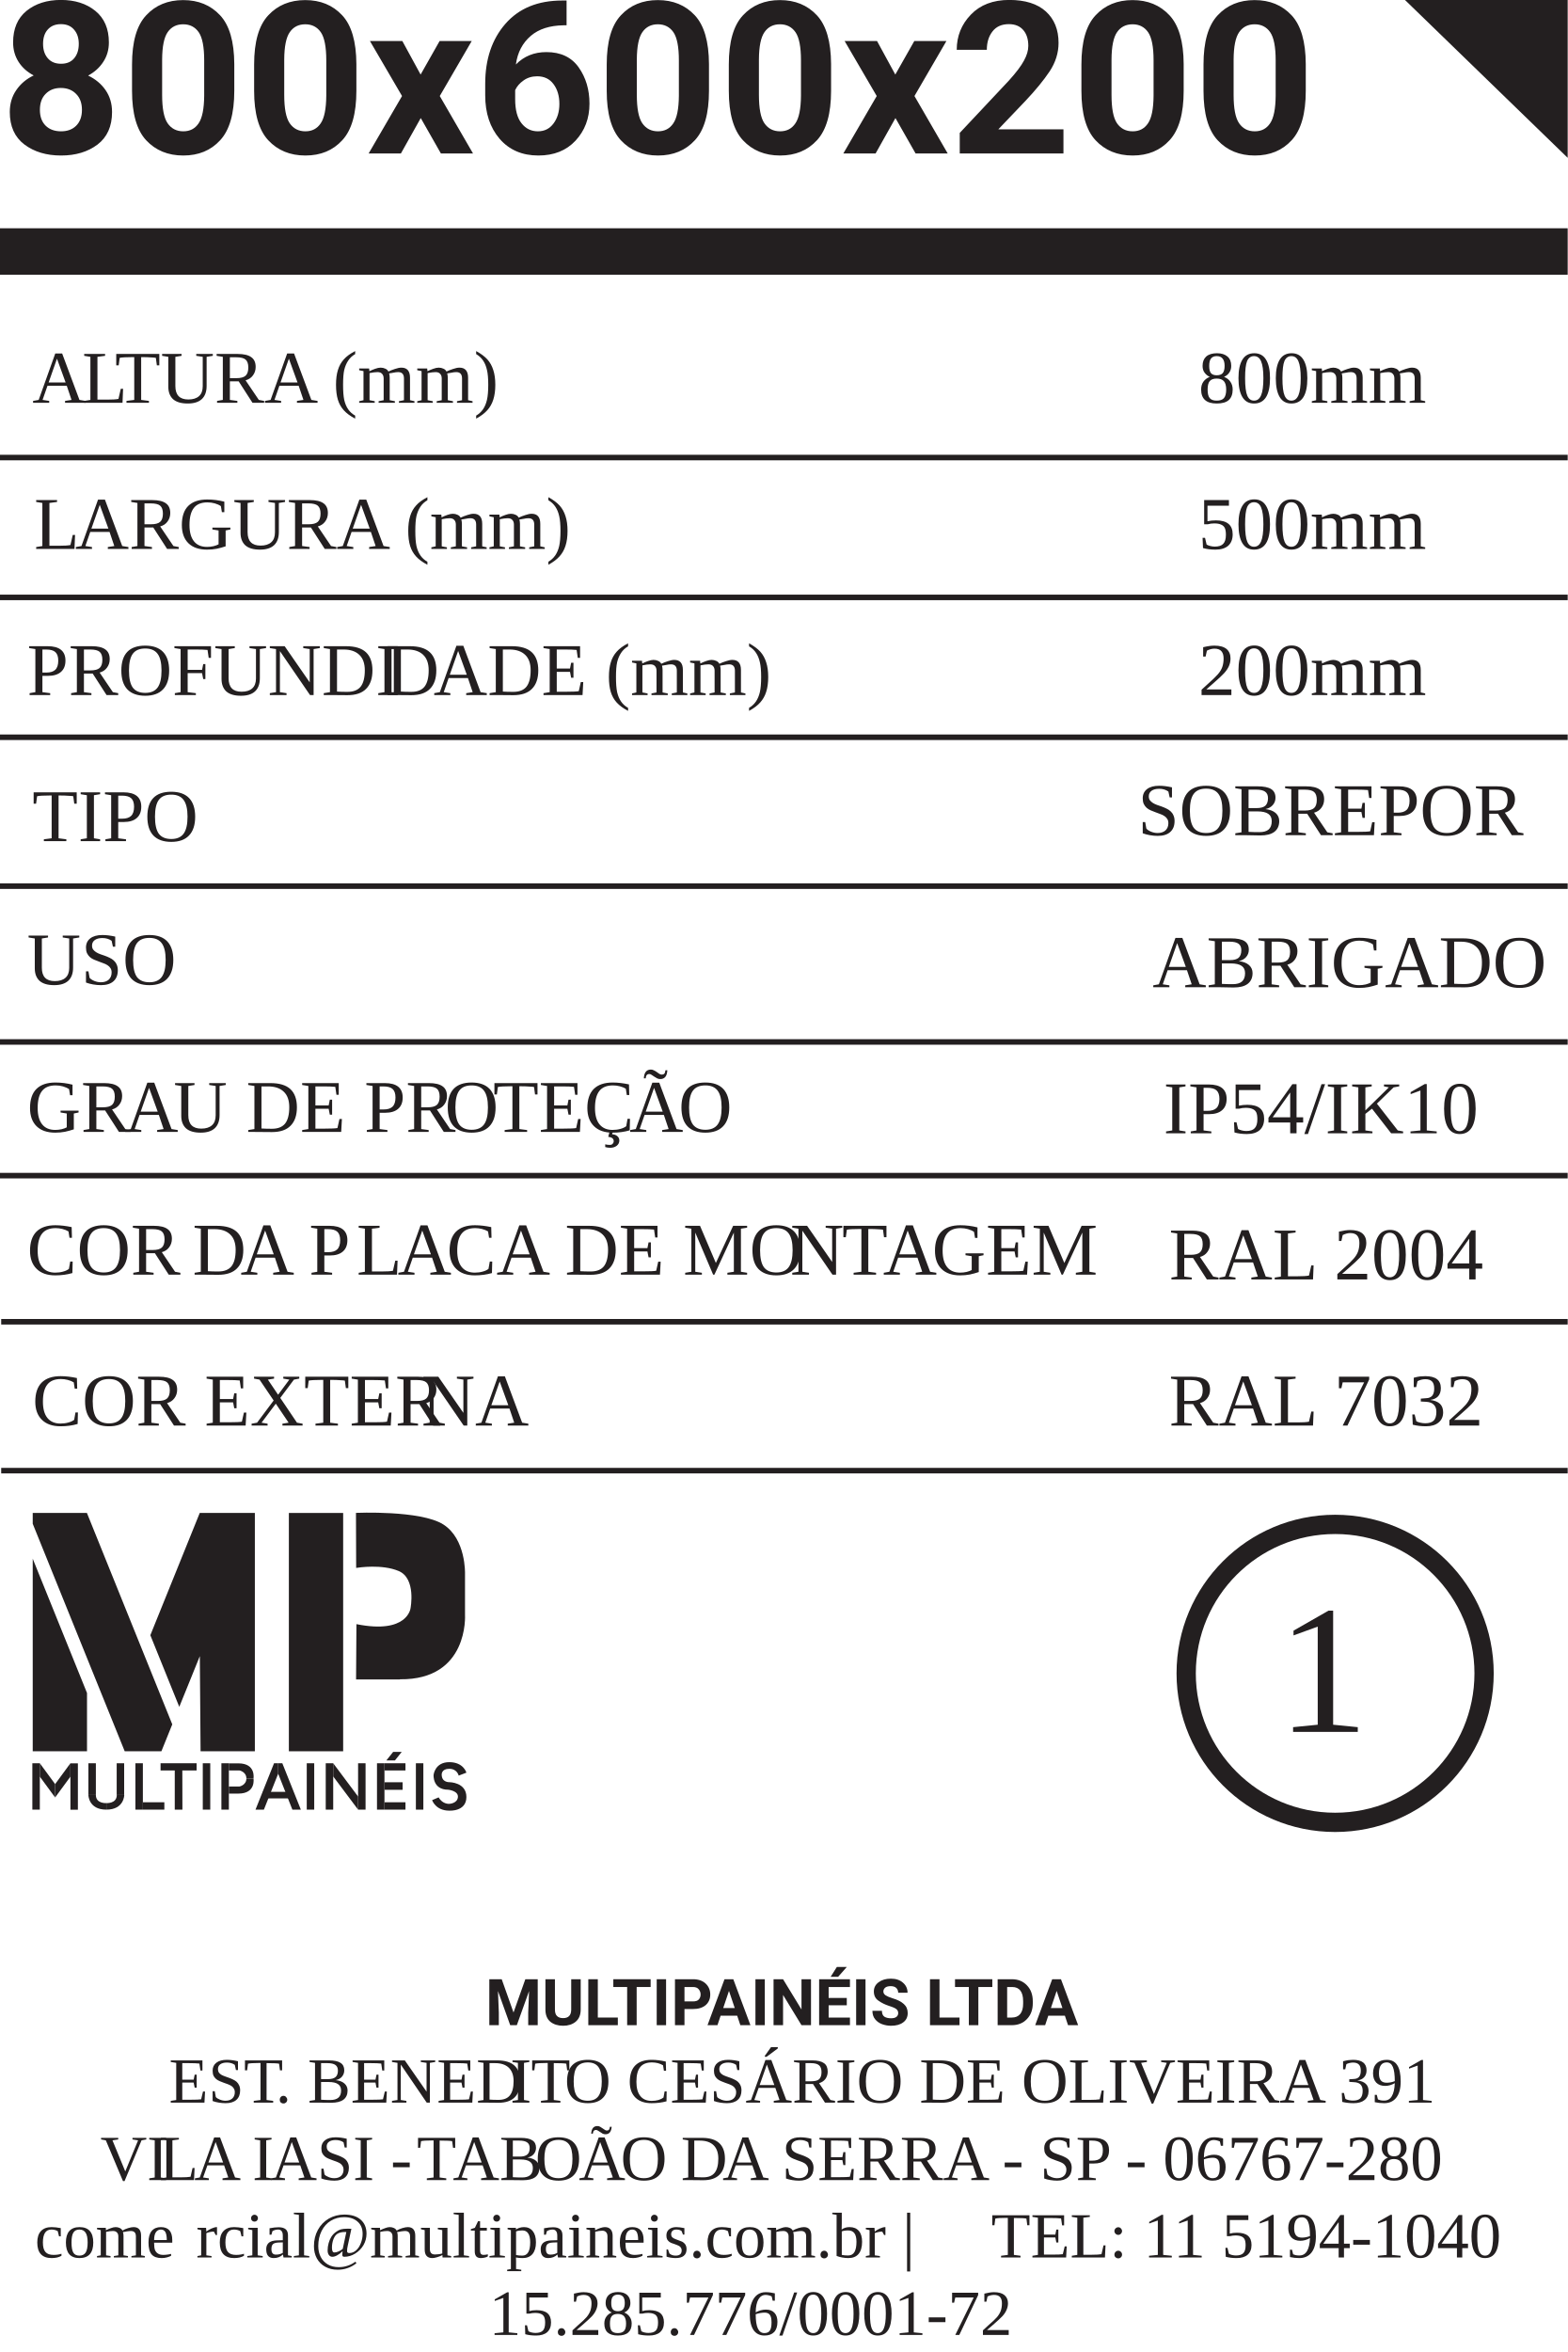
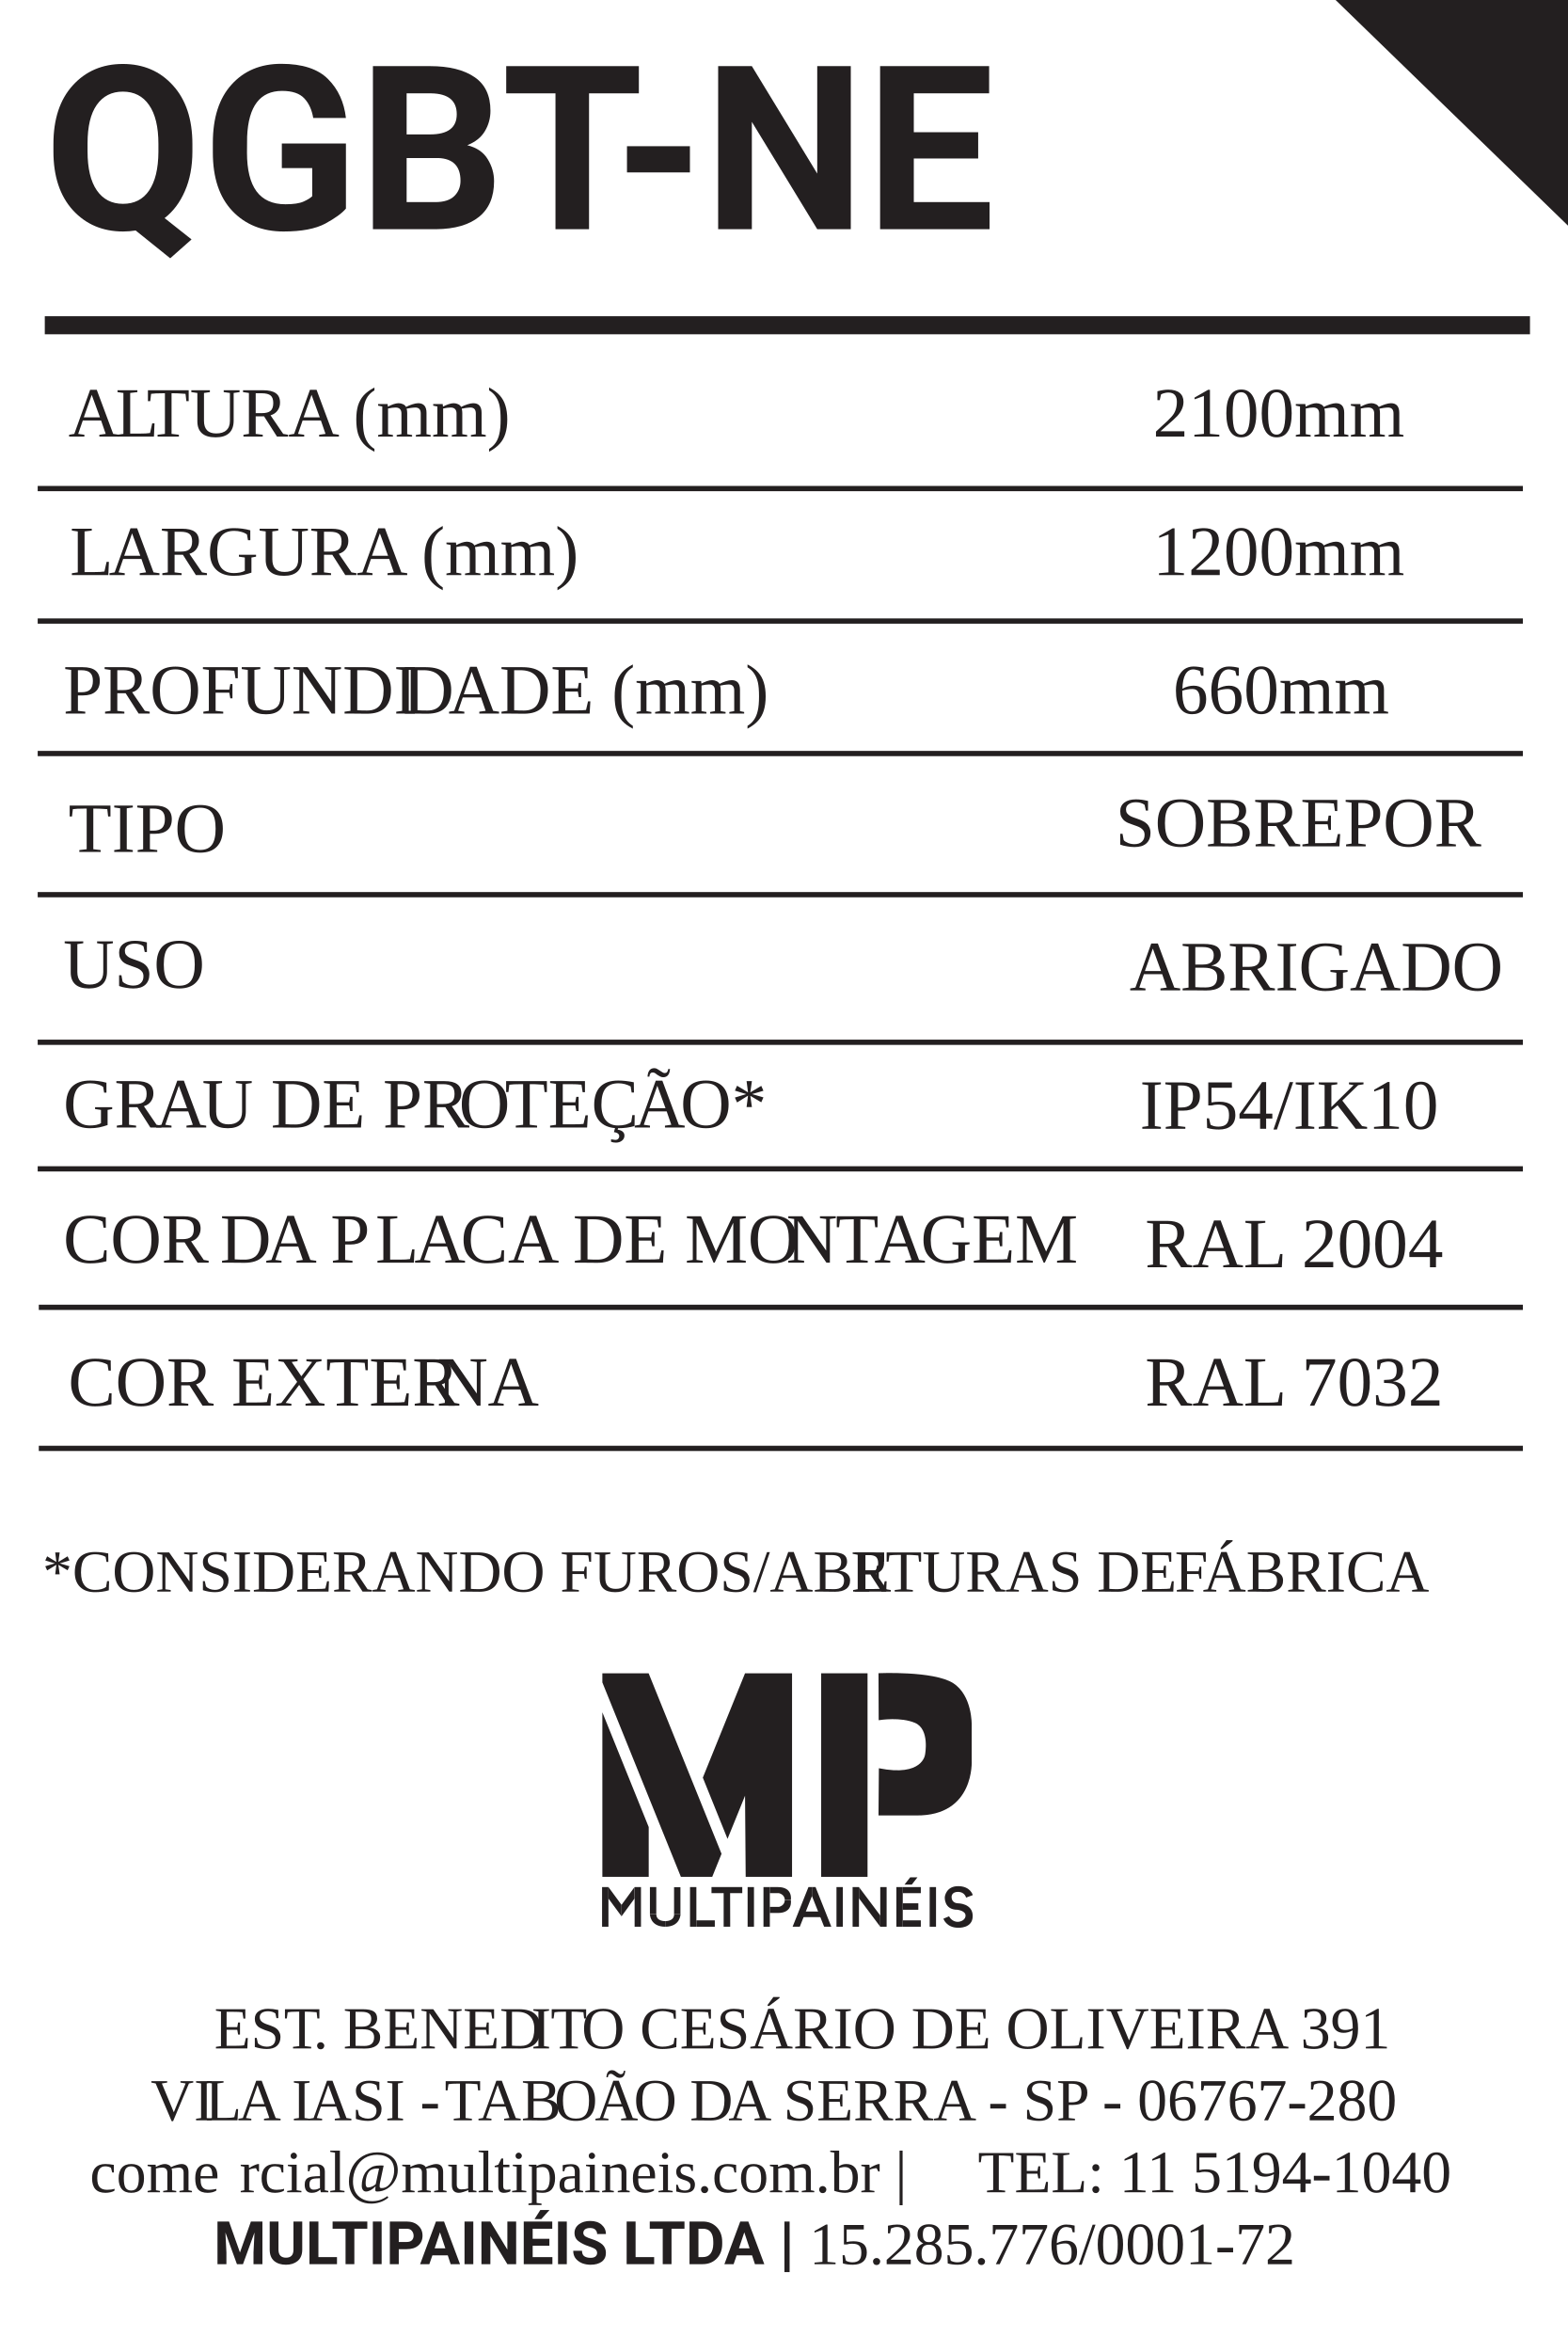
<svg xmlns="http://www.w3.org/2000/svg" id="Layer_1" data-name="Layer 1" viewBox="0 0 170.08 255.12">
  <defs>
    <style>
      .cls-1 {
-         letter-spacing: 0em;
+         letter-spacing: -.01em;
      }

      .cls-2 {
-         letter-spacing: -.08em;
-       }
- 
-       .cls-3 {
-         font-size: 8.1px;
-       }
- 
-       .cls-3, .cls-4, .cls-5, .cls-6, .cls-7 {
-         fill: #231f20;
-       }
- 
-       .cls-8 {
-         letter-spacing: 0em;
-       }
- 
-       .cls-9 {
-         letter-spacing: -.01em;
-       }
- 
-       .cls-10 {
-         letter-spacing: -.04em;
-       }
- 
-       .cls-11 {
-         letter-spacing: -.01em;
-       }
- 
-       .cls-12 {
-         letter-spacing: -.04em;
-       }
- 
-       .cls-13 {
-         letter-spacing: 0em;
-       }
- 
-       .cls-14 {
-         fill: none;
-         stroke: #231f20;
-         stroke-miterlimit: 10;
-         stroke-width: 2.09px;
-       }
- 
-       .cls-5 {
-         font-size: 7px;
-       }
- 
-       .cls-15 {
-         letter-spacing: 0em;
-       }
- 
-       .cls-16, .cls-6 {
+         letter-spacing: -.11em;
+       }
+ 
+       .cls-2, .cls-3, .cls-4, .cls-5, .cls-6 {
        font-family: Roboto-Bold, Roboto;
        font-variation-settings: 'wght' 700, 'wdth' 100;
        font-weight: 700;
      }

-       .cls-6 {
-         font-size: 23.09px;
+       .cls-7 {
+         letter-spacing: -.01em;
+       }
+ 
+       .cls-3 {
+         letter-spacing: -.08em;
+       }
+ 
+       .cls-8 {
+         letter-spacing: 0em;
+       }
+ 
+       .cls-9 {
+         letter-spacing: 0em;
+       }
+ 
+       .cls-10 {
+         letter-spacing: -.04em;
+       }
+ 
+       .cls-11 {
+         font-size: 6.5px;
+       }
+ 
+       .cls-11, .cls-4, .cls-12, .cls-13 {
+         fill: #231f20;
+       }
+ 
+       .cls-14 {
+         letter-spacing: 0em;
+       }
+ 
+       .cls-15 {
+         letter-spacing: -.11em;
+       }
+ 
+       .cls-4 {
+         font-size: 24.87px;
+       }
+ 
+       .cls-16 {
+         letter-spacing: -.01em;
      }

      .cls-17 {
-         letter-spacing: -.11em;
-       }
- 
-       .cls-18 {
-         letter-spacing: 0em;
+         letter-spacing: -.01em;
+       }
+ 
+       .cls-5, .cls-18 {
+         letter-spacing: -.01em;
      }

      .cls-19 {
-         letter-spacing: -.11em;
+         letter-spacing: -.08em;
      }

      .cls-20 {
-         letter-spacing: -.01em;
+         letter-spacing: -.06em;
      }

      .cls-21 {
-         letter-spacing: -.06em;
+         letter-spacing: 0em;
      }

      .cls-22 {
        letter-spacing: 0em;
      }

      .cls-23 {
-         letter-spacing: -.01em;
+         letter-spacing: 0em;
      }

      .cls-24 {
-         letter-spacing: -.11em;
+         letter-spacing: -.13em;
      }

      .cls-25 {
+         letter-spacing: 0em;
+       }
+ 
+       .cls-26 {
+         letter-spacing: -.01em;
+       }
+ 
+       .cls-27 {
+         letter-spacing: -.04em;
+       }
+ 
+       .cls-13 {
+         font-size: 7.68px;
+       }
+ 
+       .cls-28 {
+         letter-spacing: -.04em;
+       }
+ 
+       .cls-29 {
+         letter-spacing: 0em;
+       }
+ 
+       .cls-30 {
+         letter-spacing: -.02em;
+       }
+ 
+       .cls-31 {
        letter-spacing: -.1em;
-       }
- 
-       .cls-26 {
-         letter-spacing: 0em;
-       }
- 
-       .cls-27 {
-         letter-spacing: -.02em;
-       }
- 
-       .cls-7 {
-         font-size: 19.92px;
      }
    </style>
  </defs>
-   <text class="cls-6" transform="translate(0 16.65)">
-     <tspan x="0" y="0">800x600x200</tspan>
-   </text>
-   <text class="cls-3" transform="translate(3.51 43.69)">
+   <text class="cls-4" transform="translate(4.78 24.86)">
+     <tspan x="0" y="0">QG</tspan>
+     <tspan class="cls-26" x="34.1" y="0">B</tspan>
+     <tspan class="cls-24" x="49.64" y="0">T</tspan>
+     <tspan x="61.9" y="0">-NE</tspan>
+   </text>
+   <text class="cls-13" transform="translate(7.42 47.36)">
    <tspan x="0" y="0">A</tspan>
-     <tspan class="cls-25" x="5.39" y="0">L</tspan>
-     <tspan x="8.96" y="0">TURA (mm)</tspan>
-   </text>
-   <text class="cls-3" transform="translate(130 43.69)">
-     <tspan x="0" y="0">800mm</tspan>
-   </text>
-   <text class="cls-3" transform="translate(3.69 59.54)">
+     <tspan class="cls-31" x="5.11" y="0">L</tspan>
+     <tspan x="8.49" y="0">TURA (mm)</tspan>
+   </text>
+   <text class="cls-13" transform="translate(125.07 47.36)">
+     <tspan x="0" y="0">2100mm</tspan>
+   </text>
+   <text class="cls-13" transform="translate(7.58 62.38)">
    <tspan class="cls-8" x="0" y="0">L</tspan>
-     <tspan x="4.46" y="0">ARGURA (mm)</tspan>
-   </text>
-   <text class="cls-3" transform="translate(130 59.54)">
-     <tspan x="0" y="0">500mm</tspan>
-   </text>
-   <rect class="cls-4" x="0" y="79.67" width="170.08" height=".6" />
-   <text class="cls-3" transform="translate(2.93 75.39)">
+     <tspan x="4.22" y="0">ARGURA (mm)</tspan>
+   </text>
+   <text class="cls-13" transform="translate(125.07 62.38)">
+     <tspan x="0" y="0">1200mm</tspan>
+   </text>
+   <rect class="cls-12" x="4.09" y="81.45" width="161.13" height=".57" />
+   <text class="cls-13" transform="translate(6.86 77.4)">
    <tspan x="0" y="0">PROFUNDI</tspan>
-     <tspan class="cls-23" x="38.89" y="0">D</tspan>
-     <tspan x="44.1" y="0">ADE (mm)</tspan>
-   </text>
-   <text class="cls-3" transform="translate(130 75.39)">
-     <tspan x="0" y="0">200mm</tspan>
-   </text>
-   <text class="cls-3" transform="translate(3.51 91.24)">
+     <tspan class="cls-1" x="36.84" y="0">D</tspan>
+     <tspan x="41.78" y="0">ADE (mm)</tspan>
+   </text>
+   <text class="cls-13" transform="translate(127.25 77.39)">
+     <tspan x="0" y="0">660mm</tspan>
+   </text>
+   <text class="cls-13" transform="translate(7.42 92.41)">
    <tspan x="0" y="0">TIPO</tspan>
  </text>
-   <text class="cls-3" transform="translate(123.43 90.59)">
+   <text class="cls-13" transform="translate(121.02 91.8)">
    <tspan x="0" y="0">SOBREPOR</tspan>
  </text>
-   <rect class="cls-4" x="0" y="49.33" width="170.08" height=".6" />
+   <rect class="cls-12" x="4.09" y="52.71" width="161.13" height=".57" />
  <g>
    <g>
-       <polygon class="cls-4" points="9.44 183.64 9.44 189.96 3.55 189.96 3.55 169.07 9.44 183.64" />
-       <polygon class="cls-4" points="18.69 187.04 17.51 189.96 13.53 189.96 3.55 165.28 3.55 164.11 9.43 164.11 18.69 187.04" />
-       <polygon class="cls-4" points="27.65 164.11 27.65 189.96 21.76 189.96 21.68 179.66 21.67 179.66 20.7 182.06 19.45 185.14 16.31 177.37 21.67 164.11 27.65 164.11" />
-     </g>
-     <g>
-       <rect class="cls-4" x="31.34" y="164.11" width="5.89" height="25.85" />
-       <path class="cls-4" d="M43.4,182.17h-4.77s.04-6,.04-6c5.57,1.12,5.87-1.73,5.87-1.73,0,0,.63-3.22-1.28-4.03-1.81-.77-4.36-.38-4.62-.34l-.02-5.97s7.02-.31,9.48,1.26c2.46,1.57,2.35,5.32,2.35,5.32v2.94s0,1.54,0,1.54c0,0,.44,7.08-7.06,6.99Z" />
-     </g>
-     <g>
-       <rect class="cls-4" x="9.59" y="191.26" width=".81" height="3.44" />
-       <rect class="cls-4" x="14.69" y="191.26" width=".81" height="5.03" />
-       <rect class="cls-4" x="22" y="191.26" width=".81" height="5.03" />
-       <rect class="cls-4" x="3.51" y="191.26" width=".81" height="5.03" />
-       <polygon class="cls-4" points="17.42 191.26 21.33 191.26 21.33 192.04 19.78 192.04 19.79 196.29 18.96 196.29 18.96 192.04 17.42 192.04 17.42 191.26" />
-       <polyline class="cls-4" points="15.5 195.49 17.83 195.49 17.83 196.29 15.5 196.29" />
-       <polyline class="cls-4" points="4.32 191.26 5.98 193.52 5.98 194.97 4.32 192.71" />
-       <rect class="cls-4" x="7.64" y="191.26" width=".81" height="5.03" transform="translate(16.09 387.56) rotate(-180)" />
-       <polyline class="cls-4" points="7.64 191.26 5.98 193.52 5.98 194.97 7.64 192.71" />
-       <path class="cls-4" d="M10.4,194.7h-.81s0,1.59,1.94,1.59v-.71s-1.13.08-1.13-.88Z" />
-       <rect class="cls-4" x="12.67" y="191.26" width=".81" height="3.44" transform="translate(26.14 385.96) rotate(-180)" />
-       <path class="cls-4" d="M12.67,194.7h.81s0,1.59-1.94,1.59v-.71s1.13.08,1.13-.88Z" />
-     </g>
-     <g>
-       <rect class="cls-4" x="24.02" y="191.26" width=".81" height="5.03" />
-       <rect class="cls-4" x="33.28" y="191.26" width=".81" height="5.03" />
-       <rect class="cls-4" x="35.34" y="191.26" width=".81" height="5.03" />
-       <rect class="cls-4" x="38.85" y="191.26" width=".81" height="5.03" />
-       <rect class="cls-4" x="40.9" y="191.26" width=".81" height="5.03" />
-       <rect class="cls-4" x="45.12" y="191.26" width=".81" height="5.03" />
-       <rect class="cls-4" x="29.82" y="193.07" width=".71" height="3.29" transform="translate(-164.54 224.89) rotate(-90)" />
-       <polyline class="cls-4" points="41.71 195.49 43.99 195.49 43.99 196.29 41.71 196.29" />
-       <polyline class="cls-4" points="41.71 191.26 43.99 191.26 43.99 192.04 41.71 192.04" />
-       <polyline class="cls-4" points="41.71 194.14 43.68 194.14 43.68 193.32 41.71 193.32" />
-       <polygon class="cls-4" points="43.58 190.03 42.65 190.03 41.92 190.95 42.85 190.95 43.58 190.03" />
-       <polyline class="cls-4" points="36.15 191.26 38.85 194.87 38.85 196.29 36.15 192.69" />
-       <polygon class="cls-4" points="27.72 196.29 29.73 191.26 30.18 191.26 30.18 192.39 28.63 196.29 27.72 196.29" />
-       <path class="cls-4" d="M24.83,192.04h1.15s.75.14.75.87h.77s.3-1.64-1.64-1.64h-1.03s0,.77,0,.77Z" />
-       <path class="cls-4" d="M24.83,193.78h1.15s.75-.14.75-.87h.77s.3,1.64-1.64,1.64h-1.03s0-.77,0-.77Z" />
-       <polygon class="cls-4" points="32.64 196.29 30.63 191.26 30.18 191.26 30.18 192.39 31.72 196.29 32.64 196.29" />
-       <path class="cls-4" d="M49.76,192.6l.84-.32s-.3-1.14-1.86-1.14c-1.56,0-1.7,1.38-1.7,1.38,0,0-.13,1.61,1.59,1.61,0,0,1.11.11,1.05.8s-.92.73-.92.73c0,0-.73.08-1.17-.7l-.71.3s.37,1.14,1.86,1.14c0,0,1.86.13,1.86-1.48,0-1.61-1.86-1.61-1.86-1.61,0,0-.82.04-.82-.82,0,0-.04-.63.82-.63s1.02.73,1.02.73Z" />
+       <polygon class="cls-12" points="70.38 198.18 70.38 203.58 65.35 203.58 65.35 185.73 70.38 198.18" />
+       <polygon class="cls-12" points="78.28 201.08 77.27 203.58 73.87 203.58 65.35 182.49 65.35 181.5 70.37 181.5 78.28 201.08" />
+       <polygon class="cls-12" points="85.93 181.5 85.93 203.58 80.9 203.58 80.83 194.78 80.83 194.78 80 196.83 78.93 199.46 76.25 192.82 80.83 181.5 85.93 181.5" />
+     </g>
+     <g>
+       <rect class="cls-12" x="89.09" y="181.5" width="5.03" height="22.08" />
+       <path class="cls-12" d="M99.39,196.92h-4.08s.04-5.12.04-5.12c4.76.96,5.01-1.48,5.01-1.48,0,0,.54-2.75-1.09-3.44-1.55-.66-3.73-.32-3.94-.29l-.02-5.1s5.99-.27,8.1,1.08c2.1,1.35,2.01,4.55,2.01,4.55v2.51s0,1.32,0,1.32c0,0,.37,6.05-6.03,5.97Z" />
+     </g>
+     <g>
+       <rect class="cls-12" x="70.51" y="204.69" width=".69" height="2.93" />
+       <rect class="cls-12" x="74.86" y="204.69" width=".69" height="4.3" />
+       <rect class="cls-12" x="81.11" y="204.69" width=".69" height="4.3" />
+       <rect class="cls-12" x="65.32" y="204.69" width=".69" height="4.3" />
+       <polygon class="cls-12" points="77.19 204.69 80.53 204.69 80.53 205.35 79.21 205.35 79.22 208.99 78.51 208.99 78.51 205.35 77.19 205.35 77.19 204.69" />
+       <polyline class="cls-12" points="75.55 208.3 77.55 208.3 77.55 208.99 75.55 208.99" />
+       <polyline class="cls-12" points="66.01 204.69 67.43 206.62 67.43 207.86 66.01 205.93" />
+       <rect class="cls-12" x="68.84" y="204.69" width=".69" height="4.3" transform="translate(138.38 413.68) rotate(-180)" />
+       <polyline class="cls-12" points="68.84 204.69 67.43 206.62 67.43 207.86 68.84 205.93" />
+       <path class="cls-12" d="M71.2,207.63h-.69s0,1.36,1.66,1.36v-.61s-.97.06-.97-.76Z" />
+       <rect class="cls-12" x="73.14" y="204.69" width=".69" height="2.93" transform="translate(146.96 412.32) rotate(-180)" />
+       <path class="cls-12" d="M73.14,207.63h.69s0,1.36-1.66,1.36v-.61s.97.06.97-.76Z" />
+     </g>
+     <g>
+       <rect class="cls-12" x="82.83" y="204.69" width=".69" height="4.3" />
+       <rect class="cls-12" x="90.75" y="204.69" width=".69" height="4.3" />
+       <rect class="cls-12" x="92.5" y="204.69" width=".69" height="4.3" />
+       <rect class="cls-12" x="95.5" y="204.69" width=".69" height="4.3" />
+       <rect class="cls-12" x="97.25" y="204.69" width=".69" height="4.3" />
+       <rect class="cls-12" x="100.86" y="204.69" width=".69" height="4.3" />
+       <rect class="cls-12" x="87.79" y="206.24" width=".61" height="2.81" transform="translate(-119.55 295.74) rotate(-90)" />
+       <polyline class="cls-12" points="97.94 208.3 99.9 208.3 99.9 208.99 97.94 208.99" />
+       <polyline class="cls-12" points="97.94 204.69 99.9 204.69 99.9 205.35 97.94 205.35" />
+       <polyline class="cls-12" points="97.94 207.15 99.63 207.15 99.63 206.45 97.94 206.45" />
+       <polygon class="cls-12" points="99.54 203.63 98.75 203.63 98.13 204.42 98.92 204.42 99.54 203.63" />
+       <polyline class="cls-12" points="93.19 204.69 95.5 207.77 95.5 208.99 93.19 205.91" />
+       <polygon class="cls-12" points="85.99 208.99 87.71 204.69 88.09 204.69 88.09 205.66 86.77 208.99 85.99 208.99" />
+       <path class="cls-12" d="M83.52,205.35h.98s.64.12.64.74h.66s.26-1.4-1.4-1.4h-.88s0,.66,0,.66Z" />
+       <path class="cls-12" d="M83.52,206.84h.98s.64-.12.64-.74h.66s.26,1.4-1.4,1.4h-.88s0-.66,0-.66Z" />
+       <polygon class="cls-12" points="90.19 208.99 88.48 204.69 88.09 204.69 88.09 205.66 89.41 208.99 90.19 208.99" />
+       <path class="cls-12" d="M104.82,205.83l.72-.27s-.25-.97-1.59-.97-1.45,1.18-1.45,1.18c0,0-.11,1.38,1.36,1.38,0,0,.95.1.89.68s-.79.63-.79.63c0,0-.63.07-1-.6l-.61.26s.32.98,1.59.98c0,0,1.59.11,1.59-1.27,0-1.38-1.59-1.38-1.59-1.38,0,0-.7.03-.7-.7,0,0-.03-.54.7-.54s.87.62.87.62Z" />
    </g>
  </g>
-   <text class="cls-5" transform="translate(52.65 219.67)">
-     <tspan class="cls-16">
-       <tspan x="0" y="0">MU</tspan>
-       <tspan class="cls-19" x="10.74" y="0">L</tspan>
-       <tspan x="13.75" y="0">TI</tspan>
-       <tspan class="cls-2" x="20.14" y="0">P</tspan>
-       <tspan x="24.08" y="0">AINÉIS </tspan>
-       <tspan class="cls-17" x="47.81" y="0">L</tspan>
-       <tspan x="50.82" y="0">T</tspan>
-       <tspan class="cls-9" x="55.15" y="0">D</tspan>
-       <tspan x="59.63" y="0">A</tspan>
-     </tspan>
-     <tspan x="-34.33" y="8.4">ES</tspan>
-     <tspan class="cls-24" x="-26.2" y="8.4">T</tspan>
-     <tspan x="-22.77" y="8.4">. BENED</tspan>
-     <tspan class="cls-20" x="2.7" y="8.4">IT</tspan>
-     <tspan x="8.59" y="8.4">O CESÁRIO DE OLIVEIRA 391</tspan>
-     <tspan x="-41.76" y="16.8">VI</tspan>
-     <tspan class="cls-26" x="-35.4" y="16.8">L</tspan>
-     <tspan x="-31.57" y="16.8">A </tspan>
-     <tspan class="cls-13" x="-25.27" y="16.8">I</tspan>
-     <tspan x="-23.31" y="16.8">ASI -</tspan>
-     <tspan class="cls-27" x="-9.02" y="16.8"> </tspan>
-     <tspan class="cls-12" x="-7.42" y="16.8">T</tspan>
-     <tspan x="-3.52" y="16.8">AB</tspan>
-     <tspan class="cls-9" x="5.41" y="16.8">O</tspan>
-     <tspan class="cls-15" x="10.15" y="16.8">Ã</tspan>
-     <tspan x="14.68" y="16.8">O </tspan>
-     <tspan class="cls-9" x="21.22" y="16.8">D</tspan>
-     <tspan x="25.74" y="16.8">A SERRA - SP - 06767-280</tspan>
-     <tspan x="-48.87" y="25.2">come</tspan>
-     <tspan class="cls-1" x="-31.37" y="25.2">r</tspan>
-     <tspan x="-29.07" y="25.2">cial@multipaineis.com.br |</tspan>
-     <tspan class="cls-27" x="53.29" y="25.2"> </tspan>
-     <tspan x="54.88" y="25.2">TEL: 11 5194-1040</tspan>
-     <tspan x=".4" y="33.6">15.285.776/0001-72</tspan>
-   </text>
-   <text class="cls-3" transform="translate(2.93 106.78)">
+   <text class="cls-11" transform="translate(23.24 222.19)">
+     <tspan x="0" y="0">ES</tspan>
+     <tspan class="cls-15" x="7.55" y="0">T</tspan>
+     <tspan x="10.74" y="0">. BENED</tspan>
+     <tspan class="cls-16" x="34.39" y="0">IT</tspan>
+     <tspan x="39.86" y="0">O CESÁRIO DE OLIVEIRA 391</tspan>
+     <tspan x="-6.9" y="7.8">VI</tspan>
+     <tspan class="cls-9" x="-.99" y="7.8">L</tspan>
+     <tspan x="2.56" y="7.8">A </tspan>
+     <tspan class="cls-22" x="8.41" y="7.8">I</tspan>
+     <tspan class="cls-23" x="10.24" y="7.8">ASI -</tspan>
+     <tspan class="cls-30" x="23.5" y="7.8"> </tspan>
+     <tspan class="cls-27" x="24.99" y="7.8">T</tspan>
+     <tspan x="28.61" y="7.8">AB</tspan>
+     <tspan class="cls-18" x="36.9" y="7.8">O</tspan>
+     <tspan class="cls-14" x="41.3" y="7.8">Ã</tspan>
+     <tspan x="45.51" y="7.8">O </tspan>
+     <tspan class="cls-18" x="51.59" y="7.8">D</tspan>
+     <tspan x="55.78" y="7.8">A SERRA - SP - 06767-280</tspan>
+     <tspan x="-13.5" y="15.6">come</tspan>
+     <tspan class="cls-29" x="2.75" y="15.6">r</tspan>
+     <tspan x="4.89" y="15.6">cial@multipaineis.com.br |</tspan>
+     <tspan class="cls-30" x="81.36" y="15.6"> </tspan>
+     <tspan x="82.84" y="15.6">TEL: 11 5194-1040</tspan>
+     <tspan class="cls-6" x="-.05" y="23.4">MU</tspan>
+     <tspan class="cls-2" x="9.93" y="23.4">L</tspan>
+     <tspan class="cls-6" x="12.72" y="23.4">TI</tspan>
+     <tspan class="cls-3" x="18.65" y="23.4">P</tspan>
+     <tspan class="cls-6" x="22.31" y="23.4">AINÉIS </tspan>
+     <tspan class="cls-2" x="44.34" y="23.4">L</tspan>
+     <tspan class="cls-6" x="47.13" y="23.4">T</tspan>
+     <tspan class="cls-5" x="51.16" y="23.4">D</tspan>
+     <tspan class="cls-6" x="55.32" y="23.4">A | </tspan>
+     <tspan x="64.55" y="23.4">15.285.776/0001-72</tspan>
+   </text>
+   <text class="cls-13" transform="translate(6.86 107.14)">
    <tspan x="0" y="0">USO</tspan>
  </text>
-   <text class="cls-3" transform="translate(125.04 107.08)">
+   <text class="cls-13" transform="translate(122.54 107.42)">
    <tspan x="0" y="0">ABRIGADO</tspan>
  </text>
-   <text class="cls-3" transform="translate(2.93 122.78)">
+   <text class="cls-13" transform="translate(6.86 122.3)">
    <tspan x="0" y="0">GR</tspan>
-     <tspan class="cls-22" x="10.57" y="0">A</tspan>
-     <tspan x="15.89" y="0">U DE PR</tspan>
-     <tspan class="cls-10" x="45.32" y="0">O</tspan>
-     <tspan x="50.57" y="0">TEÇ</tspan>
-     <tspan class="cls-23" x="65.36" y="0">Ã</tspan>
-     <tspan x="70.67" y="0">O</tspan>
-   </text>
-   <text class="cls-3" transform="translate(126.21 122.93)">
+     <tspan class="cls-25" x="10.01" y="0">A</tspan>
+     <tspan x="15.06" y="0">U DE PR</tspan>
+     <tspan class="cls-10" x="42.93" y="0">O</tspan>
+     <tspan x="47.91" y="0">TEÇ</tspan>
+     <tspan class="cls-1" x="61.92" y="0">Ã</tspan>
+     <tspan x="66.95" y="0">O*</tspan>
+   </text>
+   <text class="cls-13" transform="translate(123.65 122.44)">
    <tspan x="0" y="0">IP54/IK10</tspan>
  </text>
-   <rect class="cls-4" x=".13" y="143.07" width="169.95" height=".6" />
-   <text class="cls-3" transform="translate(2.93 138.26)">
+   <rect class="cls-12" x="4.21" y="141.52" width="161.01" height=".57" />
+   <text class="cls-13" transform="translate(6.86 136.96)">
    <tspan x="0" y="0">COR </tspan>
-     <tspan class="cls-23" x="17.95" y="0">D</tspan>
-     <tspan x="23.16" y="0">A P</tspan>
-     <tspan class="cls-8" x="35.75" y="0">L</tspan>
-     <tspan class="cls-23" x="40.21" y="0">A</tspan>
-     <tspan x="45.52" y="0">CA DE MO</tspan>
-     <tspan class="cls-11" x="82.79" y="0">N</tspan>
-     <tspan class="cls-21" x="88.43" y="0">T</tspan>
-     <tspan class="cls-23" x="92.87" y="0">A</tspan>
-     <tspan x="98.18" y="0">GEM</tspan>
-   </text>
-   <text class="cls-3" transform="translate(126.81 138.78)">
+     <tspan class="cls-1" x="17.01" y="0">D</tspan>
+     <tspan x="21.95" y="0">A P</tspan>
+     <tspan class="cls-8" x="33.87" y="0">L</tspan>
+     <tspan class="cls-1" x="38.09" y="0">A</tspan>
+     <tspan x="43.12" y="0">CA DE MO</tspan>
+     <tspan class="cls-17" x="78.44" y="0">N</tspan>
+     <tspan class="cls-20" x="83.78" y="0">T</tspan>
+     <tspan class="cls-7" x="87.99" y="0">A</tspan>
+     <tspan x="93.02" y="0">GEM</tspan>
+   </text>
+   <text class="cls-13" transform="translate(124.23 137.46)">
    <tspan x="0" y="0">RAL 2004</tspan>
  </text>
-   <text class="cls-3" transform="translate(3.5 154.63)">
+   <text class="cls-13" transform="translate(7.4 152.47)">
    <tspan x="0" y="0">COR EXTER</tspan>
-     <tspan class="cls-18" x="42.21" y="0">N</tspan>
-     <tspan x="48.04" y="0">A</tspan>
-   </text>
-   <text class="cls-3" transform="translate(126.81 154.63)">
+     <tspan class="cls-21" x="40" y="0">N</tspan>
+     <tspan x="45.51" y="0">A</tspan>
+   </text>
+   <text class="cls-13" transform="translate(124.23 152.47)">
    <tspan x="0" y="0">RAL 7032</tspan>
  </text>
-   <rect class="cls-4" x="0" y="127.22" width="170.08" height=".6" />
-   <rect class="cls-4" x="0" y="112.72" width="170.08" height=".6" />
-   <rect class="cls-4" x="0" y="95.82" width="170.08" height=".6" />
-   <polygon class="cls-4" points="152.43 0 170.08 0 170.08 17.12 152.43 0" />
-   <rect class="cls-4" x="0" y="64.5" width="170.08" height=".6" />
-   <rect class="cls-4" x=".13" y="159.22" width="169.95" height=".6" />
-   <rect class="cls-4" x="0" y="24.76" width="170.08" height="5.04" />
-   <g>
-     <circle class="cls-14" cx="144.85" cy="181.51" r="16.16" />
-     <text class="cls-7" transform="translate(138.54 187.86)">
-       <tspan x="0" y="0">1</tspan>
-     </text>
-   </g>
+   <rect class="cls-12" x="4.09" y="126.5" width="161.13" height=".57" />
+   <rect class="cls-12" x="4.09" y="112.77" width="161.13" height=".57" />
+   <rect class="cls-12" x="4.09" y="96.76" width="161.13" height=".57" />
+   <polygon class="cls-12" points="144.9 0 170.51 0 170.51 24.86 144.9 0" />
+   <rect class="cls-12" x="4.09" y="67.08" width="161.13" height=".57" />
+   <rect class="cls-12" x="4.21" y="156.82" width="161.01" height=".57" />
+   <rect class="cls-12" x="4.86" y="34.3" width="161.13" height="1.96" />
+   <text class="cls-11" transform="translate(4.6 172.64)">
+     <tspan x="0" y="0">*CONSIDERANDO FUROS/ABE</tspan>
+     <tspan class="cls-28" x="87.72" y="0">R</tspan>
+     <tspan x="91.47" y="0">TURAS DE </tspan>
+     <tspan class="cls-19" x="122.84" y="0">F</tspan>
+     <tspan x="125.89" y="0">ÁBRICA</tspan>
+   </text>
</svg>
